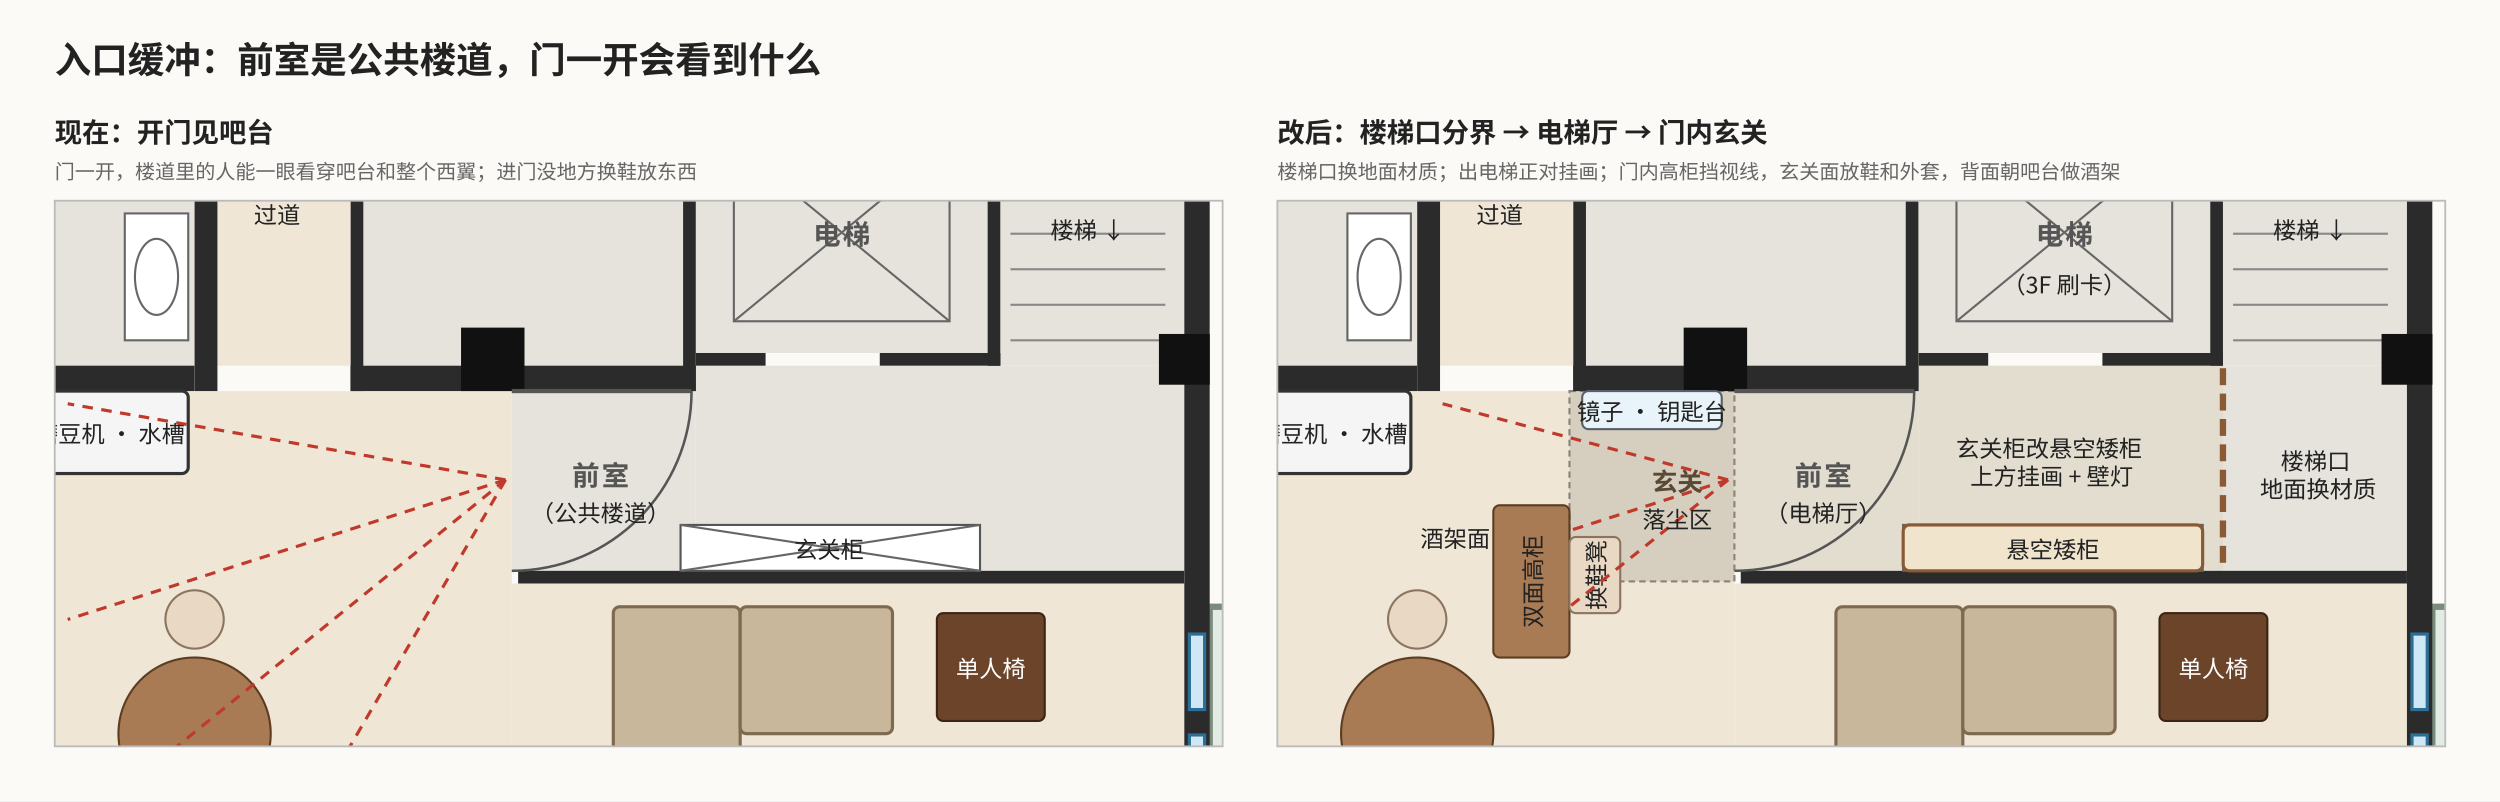
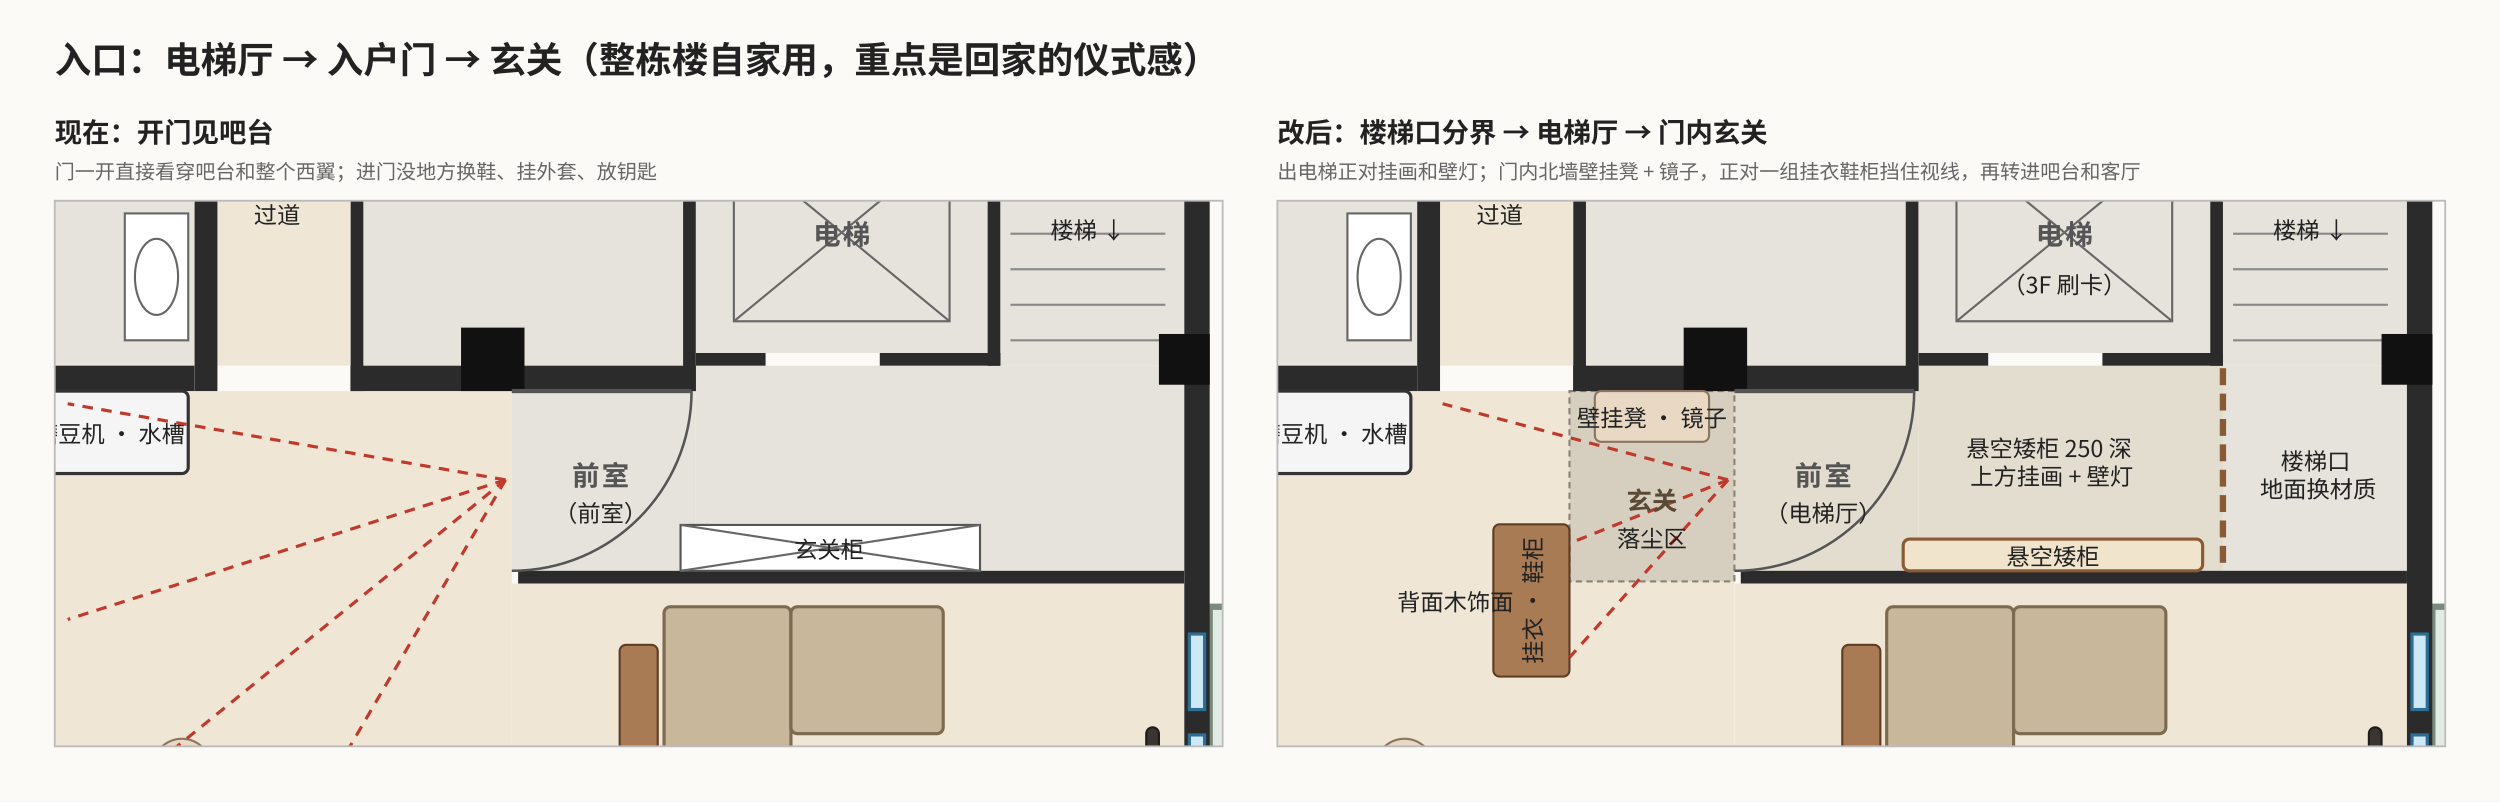
<svg xmlns="http://www.w3.org/2000/svg" viewBox="0 0 1370 439" width="1370" height="439">
  <style>
  .bg{fill:#fbfaf7}
  .floor{fill:#efe6d6}
  .annex{fill:#e6e3dc}
  .balcony{fill:#e3ece4;stroke:#7a8b7c;stroke-width:3}
  .platform{fill:#eeeeee;stroke:#9a9a9a;stroke-width:1;stroke-dasharray:4 3}
  .wall{fill:#2b2b2b}
  .column{fill:#111}
  .window{fill:#cfe8f6;stroke:#2b6f96;stroke-width:1.5}
  .glass{fill:#a9d6ef;stroke:#2b6f96;stroke-width:1}
  .door{fill:none;stroke:#555;stroke-width:1.2}
  .door-leaf{stroke:#555;stroke-width:2}
  .tread{stroke:#888;stroke-width:1}
  .lift{fill:none;stroke:#666;stroke-width:1}
  .fixture{fill:#fff;stroke:#666;stroke-width:1}
  .wood{fill:#a87b55;stroke:#5d3d22;stroke-width:1}
  .desk{fill:#7a5236;stroke:#3e2614;stroke-width:1.5}
  .soft{fill:#e9d8c4;stroke:#8a7660;stroke-width:1}
  .sofa{fill:#c9b79c;stroke:#7d6a50;stroke-width:1.5}
  .dark{fill:#3b3b3b;stroke:#111;stroke-width:1}
  .leather{fill:#6b4429;stroke:#3b2414;stroke-width:1}
  .box{fill:#eadcc3;stroke:#8a7660;stroke-width:1}
  .lamp{fill:#fff3c4;stroke:#b89a2e;stroke-width:1}
  .plant{fill:#9cc59a;stroke:#4f7d4c;stroke-width:1}
  .bar{fill:#f5f5f5;stroke:#333;stroke-width:1.5}
  .fridge{fill:#dfe9ef;stroke:#333;stroke-width:1.5}
  .counter{fill:#d9d4cc;stroke:#4a4540;stroke-width:2}
  .stool{fill:#3b3b3b;stroke:#111;stroke-width:1}
  .wall-new{fill:#4a4a4a;stroke:#222;stroke-width:1}
  .z-foyer{fill:#b9b2a6;fill-opacity:.45;stroke:#8a8277;stroke-width:1;stroke-dasharray:3 2}
  .boundary{stroke:#8a5a34;stroke-width:3;stroke-dasharray:8 4}
  .art{fill:#f1e4cc;stroke:#8a5a34;stroke-width:1.5}
  .z-lobby{fill:#c8a165;fill-opacity:.10;stroke:none}
  .sight{stroke:#c0392b;stroke-width:1.5;stroke-dasharray:5 4}
  .mirror{fill:#e8f4fa;stroke:#59606a;stroke-width:1}
+   .panel{fill:#3a3530;stroke:#1f1b18;stroke-width:1}
  .cabinet{fill:#fff;stroke:#555;stroke-width:1}
  .ghost{fill:none;stroke:#8a8a8a;stroke-width:1;stroke-dasharray:3 3}
  .speaker{fill:#8a5a34;stroke:#2b1a0e;stroke-width:1.5}
  .tv{fill:#111;stroke:#000}
  .z-bar{fill:#c8a165;fill-opacity:.12;stroke:#c8a165;stroke-width:1;stroke-dasharray:4 3}
  .z-rug{fill:#8d96a0;fill-opacity:.18;stroke:#8d96a0;stroke-width:1;stroke-dasharray:4 3}
  .z-work{fill:#7a5236;fill-opacity:.07;stroke:#7a5236;stroke-width:1;stroke-dasharray:4 3}
  .sound{fill:none;stroke:#c0392b;stroke-width:1;stroke-dasharray:3 3}
  .pencil-add{fill:#e67e22;stroke:#e67e22}
  .pencil-add-line{fill:none;stroke:#e67e22;stroke-width:2.5}
  .pencil-del{fill:none;stroke:#d62d20;stroke-width:2;stroke-dasharray:5 3}
  .pencil-x{stroke:#d62d20;stroke-width:2}
  text{font-family:"PingFang SC","Noto Sans CJK SC","WenQuanYi Zen Hei","Microsoft YaHei",sans-serif;fill:#222}
  .lbl{font-size:11px;text-anchor:middle;dominant-baseline:central}
  .lbl-inv{fill:#fff}
  .room{font-size:13px;font-weight:700;fill:#555;text-anchor:middle;dominant-baseline:central;letter-spacing:1px}
  .zone-lbl{font-size:12px;font-weight:600;text-anchor:middle;dominant-baseline:central;fill:#5a4a35}
  .pencil-lbl{font-size:11px;font-weight:600;fill:#c0392b;text-anchor:middle;dominant-baseline:central}
  .title{font-size:20px;font-weight:700}
  .panel-title{font-size:15px;font-weight:700}
  .note-c{font-size:11px;fill:#888;text-anchor:middle;dominant-baseline:central}
  .note{font-size:11px;fill:#666}
  .dim{stroke:#777;stroke-width:1;fill:none}
  .dim-txt{font-size:10px;fill:#555;text-anchor:middle;dominant-baseline:central}
</style>
  <rect class="bg" width="100%" height="100%" />
-   <text class="title" x="30" y="40">入口缓冲：前室是公共楼道，门一开会看到什么</text>
+   <text class="title" x="30" y="40">入口：电梯厅 → 入户门 → 玄关（整栋楼自家用，重点是回家的仪式感）</text>
  <text class="panel-title" x="30" y="78">现在：开门见吧台</text>
-   <text class="note" x="30" y="98">门一开，楼道里的人能一眼看穿吧台和整个西翼；进门没地方换鞋放东西</text>
+   <text class="note" x="30" y="98">门一开直接看穿吧台和整个西翼；进门没地方换鞋、挂外套、放钥匙</text>
  <svg x="30" y="110" width="640" height="299" viewBox="72 138 552 258">
    <rect class="platform" x="0.0" y="798.0" width="291.0" height="60.0" rx="0" />
    <text class="lbl" x="144.0" y="828.0">空调平台</text>
    <polygon class="balcony" points="291.0,858.0 291.0,654.0 618.0,654.0 618.0,330.0 690.0,330.0 690.0,858.0" />
-     <text class="room" x="516.0" y="798.0">L 形阳台（朝南）≈ 29 ㎡</text>
+     <text class="room" x="438.0" y="837.0">L 形阳台（朝南）≈ 29 ㎡</text>
    <rect class="floor" x="12.0" y="228.0" width="276.0" height="552.0" rx="0" />
    <rect class="floor" x="288.0" y="319.0" width="318.0" height="323.0" rx="0" />
    <rect class="floor" x="138.0" y="78.0" width="73.8" height="138.0" rx="0" />
    <rect class="annex" x="12.0" y="12.0" width="126.0" height="204.0" rx="0" />
    <rect class="annex" x="217.8" y="12.0" width="151.2" height="204.0" rx="0" />
    <rect class="annex" x="138.0" y="12.0" width="79.8" height="60.0" rx="0" />
    <rect class="annex" x="288.0" y="228.0" width="87.0" height="85.0" rx="0" />
    <rect class="annex" x="375.0" y="216.0" width="231.0" height="97.0" rx="0" />
    <rect class="annex" x="519.0" y="12.0" width="87.0" height="204.0" rx="0" />
    <rect class="annex" x="379.8" y="12.0" width="139.2" height="78.0" rx="0" />
    <rect class="annex" x="375.0" y="96.0" width="138.0" height="114.0" rx="0" />
    <line class="tread" x1="379.8" y1="90.0" x2="379.8" y2="12.0" />
    <line class="tread" x1="396.6" y1="90.0" x2="396.6" y2="12.0" />
    <line class="tread" x1="413.4" y1="90.0" x2="413.4" y2="12.0" />
    <line class="tread" x1="430.2" y1="90.0" x2="430.2" y2="12.0" />
    <line class="tread" x1="447.0" y1="90.0" x2="447.0" y2="12.0" />
    <line class="tread" x1="463.8" y1="90.0" x2="463.8" y2="12.0" />
    <line class="tread" x1="480.6" y1="90.0" x2="480.6" y2="12.0" />
    <line class="tread" x1="497.4" y1="90.0" x2="497.4" y2="12.0" />
    <line class="tread" x1="514.2" y1="90.0" x2="514.2" y2="12.0" />
    <line class="tread" x1="523.8" y1="204.0" x2="597.0" y2="204.0" />
    <line class="tread" x1="523.8" y1="187.2" x2="597.0" y2="187.2" />
    <line class="tread" x1="523.8" y1="170.4" x2="597.0" y2="170.4" />
    <line class="tread" x1="523.8" y1="153.6" x2="597.0" y2="153.6" />
    <line class="tread" x1="523.8" y1="136.8" x2="597.0" y2="136.8" />
    <line class="tread" x1="523.8" y1="120.0" x2="597.0" y2="120.0" />
    <line class="tread" x1="523.8" y1="103.2" x2="597.0" y2="103.2" />
    <text class="lbl" x="560.4" y="151.2">楼梯 ↓</text>
    <rect class="lift" x="393.0" y="111.0" width="102.0" height="84.0" rx="0" />
    <line class="lift" x1="393.0" y1="111.0" x2="495.0" y2="195.0" />
    <line class="lift" x1="393.0" y1="195.0" x2="495.0" y2="111.0" />
    <text class="room" x="444.0" y="153.0">电梯</text>
    <circle class="fixture" cx="54.0" cy="177.0" r="8.4" />
    <rect class="fixture" x="105.0" y="144.0" width="30.0" height="60.0" rx="0" />
    <ellipse class="fixture" cx="120.0" cy="174.0" rx="10.2" ry="18.0" />
    <rect class="fixture" x="16.8" y="81.0" width="46.2" height="48.0" rx="10" />
    <ellipse class="fixture" cx="54.0" cy="42.0" rx="21.6" ry="15.6" />
    <rect class="wall" x="0.0" y="0.0" width="12.0" height="798.0" rx="0" />
    <rect class="wall" x="0.0" y="780.0" width="291.0" height="18.0" rx="0" />
    <rect class="wall" x="279.0" y="642.0" width="12.0" height="156.0" rx="0" />
    <rect class="wall" x="279.0" y="642.0" width="339.0" height="12.0" rx="0" />
    <rect class="wall" x="606.0" y="0.0" width="12.0" height="654.0" rx="0" />
    <rect class="wall" x="0.0" y="0.0" width="618.0" height="12.0" rx="0" />
    <rect class="wall" x="12.0" y="216.0" width="126.0" height="12.0" rx="0" />
    <rect class="wall" x="138.0" y="129.0" width="10.8" height="99.0" rx="0" />
    <rect class="wall" x="138.0" y="72.0" width="10.8" height="15.0" rx="0" />
    <rect class="wall" x="129.0" y="12.0" width="9.0" height="60.0" rx="0" />
    <rect class="wall" x="12.0" y="135.0" width="126.0" height="3.0" rx="0" />
    <rect class="wall" x="12.0" y="72.0" width="75.0" height="6.0" rx="0" />
    <rect class="wall" x="123.0" y="72.0" width="15.0" height="6.0" rx="0" />
    <rect class="wall" x="138.0" y="72.0" width="7.2" height="6.0" rx="0" />
    <rect class="wall" x="187.2" y="72.0" width="30.6" height="6.0" rx="0" />
    <rect class="wall" x="211.8" y="72.0" width="6.0" height="156.0" rx="0" />
    <rect class="wall" x="211.8" y="216.0" width="163.2" height="12.0" rx="0" />
    <rect class="wall" x="369.0" y="12.0" width="6.0" height="216.0" rx="0" />
    <rect class="wall" x="375.0" y="210.0" width="33.0" height="6.0" rx="0" />
    <rect class="wall" x="462.0" y="210.0" width="57.0" height="6.0" rx="0" />
    <rect class="wall" x="513.0" y="90.0" width="6.0" height="126.0" rx="0" />
    <rect class="wall" x="375.0" y="90.0" width="144.0" height="6.0" rx="0" />
    <rect class="wall" x="291.0" y="313.0" width="315.0" height="6.0" rx="0" />
    <rect class="column" x="0.0" y="738.0" width="27.0" height="27.0" rx="0" />
    <rect class="column" x="0.0" y="457.2" width="27.0" height="30.6" rx="0" />
    <rect class="column" x="0.0" y="201.0" width="27.0" height="27.0" rx="0" />
    <rect class="column" x="273.0" y="738.0" width="27.0" height="27.0" rx="0" />
    <rect class="column" x="594.0" y="630.0" width="24.0" height="27.0" rx="0" />
    <rect class="column" x="594.0" y="457.2" width="24.0" height="30.6" rx="0" />
    <rect class="column" x="594.0" y="201.0" width="24.0" height="24.0" rx="0" />
    <rect class="column" x="264.0" y="198.0" width="30.0" height="30.0" rx="0" />
    <rect class="window" x="2.4" y="594.0" width="7.2" height="36.0" rx="0" />
    <rect class="window" x="2.4" y="524.4" width="7.2" height="34.2" rx="0" />
    <rect class="window" x="2.4" y="394.2" width="7.2" height="35.4" rx="0" />
    <rect class="window" x="2.4" y="322.8" width="7.2" height="35.1" rx="0" />
    <rect class="window" x="2.4" y="250.8" width="7.2" height="35.4" rx="0" />
    <rect class="window" x="67.8" y="784.8" width="33.6" height="8.4" rx="0" />
    <rect class="window" x="140.4" y="784.8" width="34.2" height="8.4" rx="0" />
    <rect class="window" x="209.4" y="784.8" width="34.2" height="8.4" rx="0" />
    <rect class="window" x="608.4" y="544.2" width="7.2" height="35.4" rx="0" />
    <rect class="window" x="608.4" y="496.5" width="7.2" height="35.7" rx="0" />
    <rect class="window" x="608.4" y="390.6" width="7.2" height="35.4" rx="0" />
    <rect class="window" x="608.4" y="342.9" width="7.2" height="35.7" rx="0" />
    <rect class="glass" x="297.0" y="644.4" width="114.0" height="7.2" rx="0" />
    <text class="note-c" x="354.0" y="666.6">落地玻璃</text>
    <rect class="glass" x="498.0" y="644.4" width="96.0" height="7.2" rx="0" />
    <text class="note-c" x="546.0" y="666.6">落地玻璃</text>
    <rect class="floor" x="411.0" y="642.0" width="87.0" height="12.0" rx="0" />
    <line class="door-leaf" x1="411.0" y1="642.0" x2="411.0" y2="598.5" />
    <path class="door" d="M 411.0 598.5 A 43.5 43.5 0 0 1 454.5 642.0" />
    <line class="door-leaf" x1="498.0" y1="642.0" x2="498.0" y2="598.5" />
    <path class="door" d="M 498.0 598.5 A 43.5 43.5 0 0 0 454.5 642.0" />
    <line class="door-leaf" x1="148.8" y1="87.0" x2="190.8" y2="87.0" />
    <path class="door" d="M 190.8 87.0 A 42.0 42.0 0 0 1 148.8 129.0" />
    <line class="door-leaf" x1="87.0" y1="72.0" x2="87.0" y2="36.0" />
    <path class="door" d="M 87.0 36.0 A 36.0 36.0 0 0 1 123.0 72.0" />
    <line class="door-leaf" x1="145.2" y1="72.0" x2="145.2" y2="30.0" />
    <path class="door" d="M 145.2 30.0 A 42.0 42.0 0 0 1 187.2 72.0" />
    <line class="door-leaf" x1="288.0" y1="228.0" x2="373.0" y2="228.0" />
    <path class="door" d="M 373.0 228.0 A 85.0 85.0 0 0 1 288.0 313.0" />
    <rect class="cabinet" x="367.8" y="291.3" width="141.6" height="21.7" rx="0" />
    <line class="lift" x1="367.8" y1="291.3" x2="509.4" y2="313.0" />
    <line class="lift" x1="367.8" y1="313.0" x2="509.4" y2="291.3" />
    <rect class="cabinet" x="12.0" y="678.6" width="25.8" height="57.0" rx="0" />
    <line class="lift" x1="12.0" y1="678.6" x2="37.8" y2="735.6" />
    <line class="lift" x1="12.0" y1="735.6" x2="37.8" y2="678.6" />
    <text class="room" x="108.0" y="99.0">卫生间</text>
    <text class="lbl" x="177.0" y="144.0">过道</text>
    <text class="room" x="294.0" y="114.0">储藏间</text>
    <text class="room" x="330.0" y="267.0">前室</text>
    <text class="lbl" x="438.0" y="302.2">玄关柜</text>
    <rect class="bar" x="12.0" y="228.0" width="123.0" height="39.0" rx="3" />
    <text class="lbl" x="73.5" y="247.5">咖啡机 · 磨豆机 · 水槽</text>
    <rect class="bar" x="12.0" y="267.0" width="39.0" height="42.0" rx="3" />
    <text class="lbl" x="31.5" y="288.0" transform="rotate(-90 31.5 288.0)">制冰机</text>
    <rect class="fridge" x="12.0" y="309.0" width="39.0" height="39.0" rx="3" />
    <text class="lbl" x="31.5" y="328.5" transform="rotate(-90 31.5 328.5)">饮料柜</text>
    <rect class="bar" x="12.0" y="348.0" width="39.0" height="108.0" rx="3" />
    <text class="lbl" x="31.5" y="402.0" transform="rotate(-90 31.5 402.0)">调酒台 · 上方酒架</text>
-     <circle class="wood" cx="138.0" cy="390.0" r="36.0" />
-     <circle class="soft" cx="138.0" cy="336.0" r="13.8" />
-     <circle class="soft" cx="90.0" cy="417.0" r="13.8" />
-     <circle class="soft" cx="186.0" cy="417.0" r="13.8" />
-     <rect class="sofa" x="336.0" y="330.0" width="60.0" height="228.0" rx="3" />
-     <text class="lbl" x="366.0" y="444.0" transform="rotate(-90 366.0 444.0)">大 L 形沙发</text>
-     <rect class="sofa" x="396.0" y="330.0" width="72.0" height="60.0" rx="3" />
-     <rect class="wood" x="420.0" y="417.0" width="72.0" height="84.0" rx="3" />
-     <text class="lbl" x="456.0" y="459.0">茶几</text>
-     <rect class="leather" x="489.0" y="333.0" width="51.0" height="51.0" rx="3" />
-     <text class="lbl lbl-inv" x="514.5" y="358.5">单人椅</text>
-     <circle class="lamp" cx="366.0" cy="579.0" r="12.0" />
-     <circle class="plant" cx="546.0" cy="618.0" r="18.0" />
+     <circle class="wood" cx="132.0" cy="444.0" r="24.0" />
+     <circle class="soft" cx="132.0" cy="406.2" r="13.8" />
+     <circle class="soft" cx="132.0" cy="481.8" r="13.8" />
+     <rect class="sofa" x="360.0" y="330.0" width="60.0" height="192.0" rx="3" />
+     <text class="lbl" x="390.0" y="426.0" transform="rotate(-90 390.0 426.0)">大 L 形沙发</text>
+     <rect class="sofa" x="420.0" y="330.0" width="72.0" height="60.0" rx="3" />
+     <rect class="wood" x="339.0" y="348.0" width="18.0" height="156.0" rx="3" />
+     <text class="lbl" x="348.0" y="426.0" transform="rotate(-90 348.0 426.0)">背几</text>
+     <circle class="lamp" cx="348.0" cy="519.0" r="10.8" />
+     <rect class="wood" x="444.0" y="420.0" width="72.0" height="84.0" rx="3" />
+     <text class="lbl" x="480.0" y="462.0">茶几</text>
+     <rect class="panel" x="588.0" y="387.0" width="6.0" height="150.0" rx="3" />
    <line class="sight" x1="285.0" y1="270.0" x2="78.0" y2="234.0" />
    <line class="sight" x1="285.0" y1="270.0" x2="78.0" y2="336.0" />
    <line class="sight" x1="285.0" y1="270.0" x2="78.0" y2="438.0" />
    <line class="sight" x1="285.0" y1="270.0" x2="180.0" y2="450.0" />
-     <text class="lbl" x="330.0" y="285.0">（公共楼道）</text>
+     <text class="lbl" x="330.0" y="285.0">（前室）</text>
  </svg>
  <rect x="30" y="110" width="640" height="299" fill="none" stroke="#bbb" />
  <text class="panel-title" x="700" y="78">改后：楼梯口分界 → 电梯厅 → 门内玄关</text>
-   <text class="note" x="700" y="98">楼梯口换地面材质；出电梯正对挂画；门内高柜挡视线，玄关面放鞋和外套，背面朝吧台做酒架</text>
+   <text class="note" x="700" y="98">出电梯正对挂画和壁灯；门内北墙壁挂凳 + 镜子，正对一组挂衣鞋柜挡住视线，再转进吧台和客厅</text>
  <svg x="700" y="110" width="640" height="299" viewBox="72 138 552 258">
    <rect class="platform" x="0.0" y="798.0" width="291.0" height="60.0" rx="0" />
    <text class="lbl" x="144.0" y="828.0">空调平台</text>
    <polygon class="balcony" points="291.0,858.0 291.0,654.0 618.0,654.0 618.0,330.0 690.0,330.0 690.0,858.0" />
-     <text class="room" x="516.0" y="798.0">L 形阳台（朝南）≈ 29 ㎡</text>
+     <text class="room" x="438.0" y="837.0">L 形阳台（朝南）≈ 29 ㎡</text>
    <rect class="floor" x="12.0" y="228.0" width="276.0" height="552.0" rx="0" />
    <rect class="floor" x="288.0" y="319.0" width="318.0" height="323.0" rx="0" />
    <rect class="floor" x="138.0" y="78.0" width="73.8" height="138.0" rx="0" />
    <rect class="annex" x="12.0" y="12.0" width="126.0" height="204.0" rx="0" />
    <rect class="annex" x="217.8" y="12.0" width="151.2" height="204.0" rx="0" />
    <rect class="annex" x="138.0" y="12.0" width="79.8" height="60.0" rx="0" />
    <rect class="annex" x="288.0" y="228.0" width="87.0" height="85.0" rx="0" />
    <rect class="annex" x="375.0" y="216.0" width="231.0" height="97.0" rx="0" />
    <rect class="annex" x="519.0" y="12.0" width="87.0" height="204.0" rx="0" />
    <rect class="annex" x="379.8" y="12.0" width="139.2" height="78.0" rx="0" />
    <rect class="annex" x="375.0" y="96.0" width="138.0" height="114.0" rx="0" />
    <rect class="z-foyer" x="210.0" y="228.0" width="78.0" height="90.0" rx="0" />
    <rect class="z-lobby" x="288.0" y="216.0" width="231.0" height="97.0" rx="0" />
    <line class="tread" x1="379.8" y1="90.0" x2="379.8" y2="12.0" />
    <line class="tread" x1="396.6" y1="90.0" x2="396.6" y2="12.0" />
    <line class="tread" x1="413.4" y1="90.0" x2="413.4" y2="12.0" />
    <line class="tread" x1="430.2" y1="90.0" x2="430.2" y2="12.0" />
    <line class="tread" x1="447.0" y1="90.0" x2="447.0" y2="12.0" />
    <line class="tread" x1="463.8" y1="90.0" x2="463.8" y2="12.0" />
    <line class="tread" x1="480.6" y1="90.0" x2="480.6" y2="12.0" />
    <line class="tread" x1="497.4" y1="90.0" x2="497.4" y2="12.0" />
    <line class="tread" x1="514.2" y1="90.0" x2="514.2" y2="12.0" />
    <line class="tread" x1="523.8" y1="204.0" x2="597.0" y2="204.0" />
    <line class="tread" x1="523.8" y1="187.2" x2="597.0" y2="187.2" />
    <line class="tread" x1="523.8" y1="170.4" x2="597.0" y2="170.4" />
    <line class="tread" x1="523.8" y1="153.6" x2="597.0" y2="153.6" />
    <line class="tread" x1="523.8" y1="136.8" x2="597.0" y2="136.8" />
    <line class="tread" x1="523.8" y1="120.0" x2="597.0" y2="120.0" />
    <line class="tread" x1="523.8" y1="103.2" x2="597.0" y2="103.2" />
    <text class="lbl" x="560.4" y="151.2">楼梯 ↓</text>
    <rect class="lift" x="393.0" y="111.0" width="102.0" height="84.0" rx="0" />
    <line class="lift" x1="393.0" y1="111.0" x2="495.0" y2="195.0" />
    <line class="lift" x1="393.0" y1="195.0" x2="495.0" y2="111.0" />
    <text class="room" x="444.0" y="153.0">电梯</text>
    <circle class="fixture" cx="54.0" cy="177.0" r="8.4" />
    <rect class="fixture" x="105.0" y="144.0" width="30.0" height="60.0" rx="0" />
    <ellipse class="fixture" cx="120.0" cy="174.0" rx="10.2" ry="18.0" />
    <rect class="fixture" x="16.8" y="81.0" width="46.2" height="48.0" rx="10" />
    <ellipse class="fixture" cx="54.0" cy="42.0" rx="21.6" ry="15.6" />
    <rect class="wall" x="0.0" y="0.0" width="12.0" height="798.0" rx="0" />
    <rect class="wall" x="0.0" y="780.0" width="291.0" height="18.0" rx="0" />
    <rect class="wall" x="279.0" y="642.0" width="12.0" height="156.0" rx="0" />
    <rect class="wall" x="279.0" y="642.0" width="339.0" height="12.0" rx="0" />
    <rect class="wall" x="606.0" y="0.0" width="12.0" height="654.0" rx="0" />
    <rect class="wall" x="0.0" y="0.0" width="618.0" height="12.0" rx="0" />
    <rect class="wall" x="12.0" y="216.0" width="126.0" height="12.0" rx="0" />
    <rect class="wall" x="138.0" y="129.0" width="10.8" height="99.0" rx="0" />
    <rect class="wall" x="138.0" y="72.0" width="10.8" height="15.0" rx="0" />
    <rect class="wall" x="129.0" y="12.0" width="9.0" height="60.0" rx="0" />
    <rect class="wall" x="12.0" y="135.0" width="126.0" height="3.0" rx="0" />
    <rect class="wall" x="12.0" y="72.0" width="75.0" height="6.0" rx="0" />
    <rect class="wall" x="123.0" y="72.0" width="15.0" height="6.0" rx="0" />
    <rect class="wall" x="138.0" y="72.0" width="7.2" height="6.0" rx="0" />
    <rect class="wall" x="187.2" y="72.0" width="30.6" height="6.0" rx="0" />
    <rect class="wall" x="211.8" y="72.0" width="6.0" height="156.0" rx="0" />
    <rect class="wall" x="211.8" y="216.0" width="163.2" height="12.0" rx="0" />
    <rect class="wall" x="369.0" y="12.0" width="6.0" height="216.0" rx="0" />
    <rect class="wall" x="375.0" y="210.0" width="33.0" height="6.0" rx="0" />
    <rect class="wall" x="462.0" y="210.0" width="57.0" height="6.0" rx="0" />
    <rect class="wall" x="513.0" y="90.0" width="6.0" height="126.0" rx="0" />
    <rect class="wall" x="375.0" y="90.0" width="144.0" height="6.0" rx="0" />
    <rect class="wall" x="291.0" y="313.0" width="315.0" height="6.0" rx="0" />
    <rect class="column" x="0.0" y="738.0" width="27.0" height="27.0" rx="0" />
    <rect class="column" x="0.0" y="457.2" width="27.0" height="30.6" rx="0" />
    <rect class="column" x="0.0" y="201.0" width="27.0" height="27.0" rx="0" />
    <rect class="column" x="273.0" y="738.0" width="27.0" height="27.0" rx="0" />
    <rect class="column" x="594.0" y="630.0" width="24.0" height="27.0" rx="0" />
    <rect class="column" x="594.0" y="457.2" width="24.0" height="30.6" rx="0" />
    <rect class="column" x="594.0" y="201.0" width="24.0" height="24.0" rx="0" />
    <rect class="column" x="264.0" y="198.0" width="30.0" height="30.0" rx="0" />
    <rect class="window" x="2.4" y="594.0" width="7.2" height="36.0" rx="0" />
    <rect class="window" x="2.4" y="524.4" width="7.2" height="34.2" rx="0" />
    <rect class="window" x="2.4" y="394.2" width="7.2" height="35.4" rx="0" />
    <rect class="window" x="2.4" y="322.8" width="7.2" height="35.1" rx="0" />
    <rect class="window" x="2.4" y="250.8" width="7.2" height="35.4" rx="0" />
    <rect class="window" x="67.8" y="784.8" width="33.6" height="8.4" rx="0" />
    <rect class="window" x="140.4" y="784.8" width="34.2" height="8.4" rx="0" />
    <rect class="window" x="209.4" y="784.8" width="34.2" height="8.4" rx="0" />
    <rect class="window" x="608.4" y="544.2" width="7.2" height="35.4" rx="0" />
    <rect class="window" x="608.4" y="496.5" width="7.2" height="35.7" rx="0" />
    <rect class="window" x="608.4" y="390.6" width="7.2" height="35.4" rx="0" />
    <rect class="window" x="608.4" y="342.9" width="7.2" height="35.7" rx="0" />
    <rect class="glass" x="297.0" y="644.4" width="114.0" height="7.2" rx="0" />
    <text class="note-c" x="354.0" y="666.6">落地玻璃</text>
    <rect class="glass" x="498.0" y="644.4" width="96.0" height="7.2" rx="0" />
    <text class="note-c" x="546.0" y="666.6">落地玻璃</text>
    <rect class="floor" x="411.0" y="642.0" width="87.0" height="12.0" rx="0" />
    <line class="door-leaf" x1="411.0" y1="642.0" x2="411.0" y2="598.5" />
    <path class="door" d="M 411.0 598.5 A 43.5 43.5 0 0 1 454.5 642.0" />
    <line class="door-leaf" x1="498.0" y1="642.0" x2="498.0" y2="598.5" />
    <path class="door" d="M 498.0 598.5 A 43.5 43.5 0 0 0 454.5 642.0" />
    <line class="door-leaf" x1="148.8" y1="87.0" x2="190.8" y2="87.0" />
    <path class="door" d="M 190.8 87.0 A 42.0 42.0 0 0 1 148.8 129.0" />
    <line class="door-leaf" x1="87.0" y1="72.0" x2="87.0" y2="36.0" />
    <path class="door" d="M 87.0 36.0 A 36.0 36.0 0 0 1 123.0 72.0" />
    <line class="door-leaf" x1="145.2" y1="72.0" x2="145.2" y2="30.0" />
    <path class="door" d="M 145.2 30.0 A 42.0 42.0 0 0 1 187.2 72.0" />
    <line class="door-leaf" x1="288.0" y1="228.0" x2="373.0" y2="228.0" />
    <path class="door" d="M 373.0 228.0 A 85.0 85.0 0 0 1 288.0 313.0" />
-     <rect class="cabinet" x="367.8" y="291.3" width="141.6" height="21.7" rx="0" />
-     <line class="lift" x1="367.8" y1="291.3" x2="509.4" y2="313.0" />
-     <line class="lift" x1="367.8" y1="313.0" x2="509.4" y2="291.3" />
    <rect class="cabinet" x="12.0" y="678.6" width="25.8" height="57.0" rx="0" />
    <line class="lift" x1="12.0" y1="678.6" x2="37.8" y2="735.6" />
    <line class="lift" x1="12.0" y1="735.6" x2="37.8" y2="678.6" />
    <text class="room" x="108.0" y="99.0">卫生间</text>
    <text class="lbl" x="177.0" y="144.0">过道</text>
    <text class="room" x="294.0" y="114.0">储藏间</text>
    <text class="room" x="330.0" y="267.0">前室</text>
-     <text class="lbl" x="438.0" y="302.2">玄关柜</text>
    <rect class="bar" x="12.0" y="228.0" width="123.0" height="39.0" rx="3" />
    <text class="lbl" x="73.5" y="247.5">咖啡机 · 磨豆机 · 水槽</text>
    <rect class="bar" x="12.0" y="267.0" width="39.0" height="42.0" rx="3" />
    <text class="lbl" x="31.5" y="288.0" transform="rotate(-90 31.5 288.0)">制冰机</text>
    <rect class="fridge" x="12.0" y="309.0" width="39.0" height="39.0" rx="3" />
    <text class="lbl" x="31.5" y="328.5" transform="rotate(-90 31.5 328.5)">饮料柜</text>
    <rect class="bar" x="12.0" y="348.0" width="39.0" height="108.0" rx="3" />
    <text class="lbl" x="31.5" y="402.0" transform="rotate(-90 31.5 402.0)">调酒台 · 上方酒架</text>
-     <circle class="wood" cx="138.0" cy="390.0" r="36.0" />
-     <circle class="soft" cx="138.0" cy="336.0" r="13.8" />
-     <circle class="soft" cx="90.0" cy="417.0" r="13.8" />
-     <circle class="soft" cx="186.0" cy="417.0" r="13.8" />
-     <rect class="mirror" x="216.0" y="228.0" width="66.0" height="18.0" rx="3" />
-     <text class="lbl" x="249.0" y="237.0">镜子 · 钥匙台</text>
-     <rect class="wood" x="174.0" y="282.0" width="36.0" height="72.0" rx="3" />
-     <text class="lbl" x="192.0" y="318.0" transform="rotate(-90 192.0 318.0)">双面高柜</text>
-     <rect class="soft" x="210.0" y="297.0" width="24.0" height="36.0" rx="3" />
-     <text class="lbl" x="222.0" y="315.0" transform="rotate(-90 222.0 315.0)">换鞋凳</text>
+     <circle class="wood" cx="132.0" cy="444.0" r="24.0" />
+     <circle class="soft" cx="132.0" cy="406.2" r="13.8" />
+     <circle class="soft" cx="132.0" cy="481.8" r="13.8" />
+     <rect class="soft" x="222.0" y="228.0" width="54.0" height="24.0" rx="3" />
+     <text class="lbl" x="249.0" y="240.0">壁挂凳 · 镜子</text>
+     <rect class="wood" x="174.0" y="291.0" width="36.0" height="72.0" rx="3" />
+     <text class="lbl" x="192.0" y="327.0" transform="rotate(-90 192.0 327.0)">挂衣 · 鞋柜</text>
    <line class="boundary" x1="519.0" y1="217.2" x2="519.0" y2="312.0" />
-     <rect class="art" x="367.8" y="291.3" width="141.6" height="21.7" rx="3" />
-     <text class="lbl" x="438.6" y="302.2">悬空矮柜</text>
-     <rect class="sofa" x="336.0" y="330.0" width="60.0" height="228.0" rx="3" />
-     <text class="lbl" x="366.0" y="444.0" transform="rotate(-90 366.0 444.0)">大 L 形沙发</text>
-     <rect class="sofa" x="396.0" y="330.0" width="72.0" height="60.0" rx="3" />
-     <rect class="wood" x="420.0" y="417.0" width="72.0" height="84.0" rx="3" />
-     <text class="lbl" x="456.0" y="459.0">茶几</text>
-     <rect class="leather" x="489.0" y="333.0" width="51.0" height="51.0" rx="3" />
-     <text class="lbl lbl-inv" x="514.5" y="358.5">单人椅</text>
-     <circle class="lamp" cx="366.0" cy="579.0" r="12.0" />
-     <circle class="plant" cx="546.0" cy="618.0" r="18.0" />
-     <line class="sight" x1="285.0" y1="270.0" x2="210.0" y2="294.0" />
-     <line class="sight" x1="285.0" y1="270.0" x2="210.0" y2="330.0" />
+     <rect class="art" x="367.8" y="298.0" width="141.6" height="15.0" rx="3" />
+     <text class="lbl" x="438.6" y="305.5">悬空矮柜</text>
+     <rect class="sofa" x="360.0" y="330.0" width="60.0" height="192.0" rx="3" />
+     <text class="lbl" x="390.0" y="426.0" transform="rotate(-90 390.0 426.0)">大 L 形沙发</text>
+     <rect class="sofa" x="420.0" y="330.0" width="72.0" height="60.0" rx="3" />
+     <rect class="wood" x="339.0" y="348.0" width="18.0" height="156.0" rx="3" />
+     <text class="lbl" x="348.0" y="426.0" transform="rotate(-90 348.0 426.0)">背几</text>
+     <circle class="lamp" cx="348.0" cy="519.0" r="10.8" />
+     <rect class="wood" x="444.0" y="420.0" width="72.0" height="84.0" rx="3" />
+     <text class="lbl" x="480.0" y="462.0">茶几</text>
+     <rect class="panel" x="588.0" y="387.0" width="6.0" height="150.0" rx="3" />
+     <line class="sight" x1="285.0" y1="270.0" x2="210.0" y2="300.0" />
+     <line class="sight" x1="285.0" y1="270.0" x2="210.0" y2="354.0" />
    <line class="sight" x1="285.0" y1="270.0" x2="150.0" y2="234.0" />
-     <text class="zone-lbl" x="261.0" y="270.0">玄关</text>
-     <text class="lbl" x="261.0" y="288.0">落尘区</text>
-     <text class="lbl" x="156.0" y="297.0">酒架面</text>
+     <text class="zone-lbl" x="249.0" y="279.0">玄关</text>
+     <text class="lbl" x="249.0" y="297.0">落尘区</text>
+     <text class="lbl" x="156.0" y="327.0">背面木饰面</text>
    <text class="lbl" x="330.0" y="285.0">（电梯厅）</text>
    <text class="lbl" x="438.0" y="261.0">
-       <tspan x="438.0" dy="-0.6em">玄关柜改悬空矮柜</tspan>
+       <tspan x="438.0" dy="-0.6em">悬空矮柜 250 深</tspan>
      <tspan x="438.0" dy="1.2em">上方挂画 + 壁灯</tspan>
    </text>
    <text class="lbl" x="564.0" y="267.0">
      <tspan x="564.0" dy="-0.6em">楼梯口</tspan>
      <tspan x="564.0" dy="1.2em">地面换材质</tspan>
    </text>
    <text class="lbl" x="444.0" y="177.0">（3F 刷卡）</text>
  </svg>
  <rect x="700" y="110" width="640" height="299" fill="none" stroke="#bbb" />
</svg>
